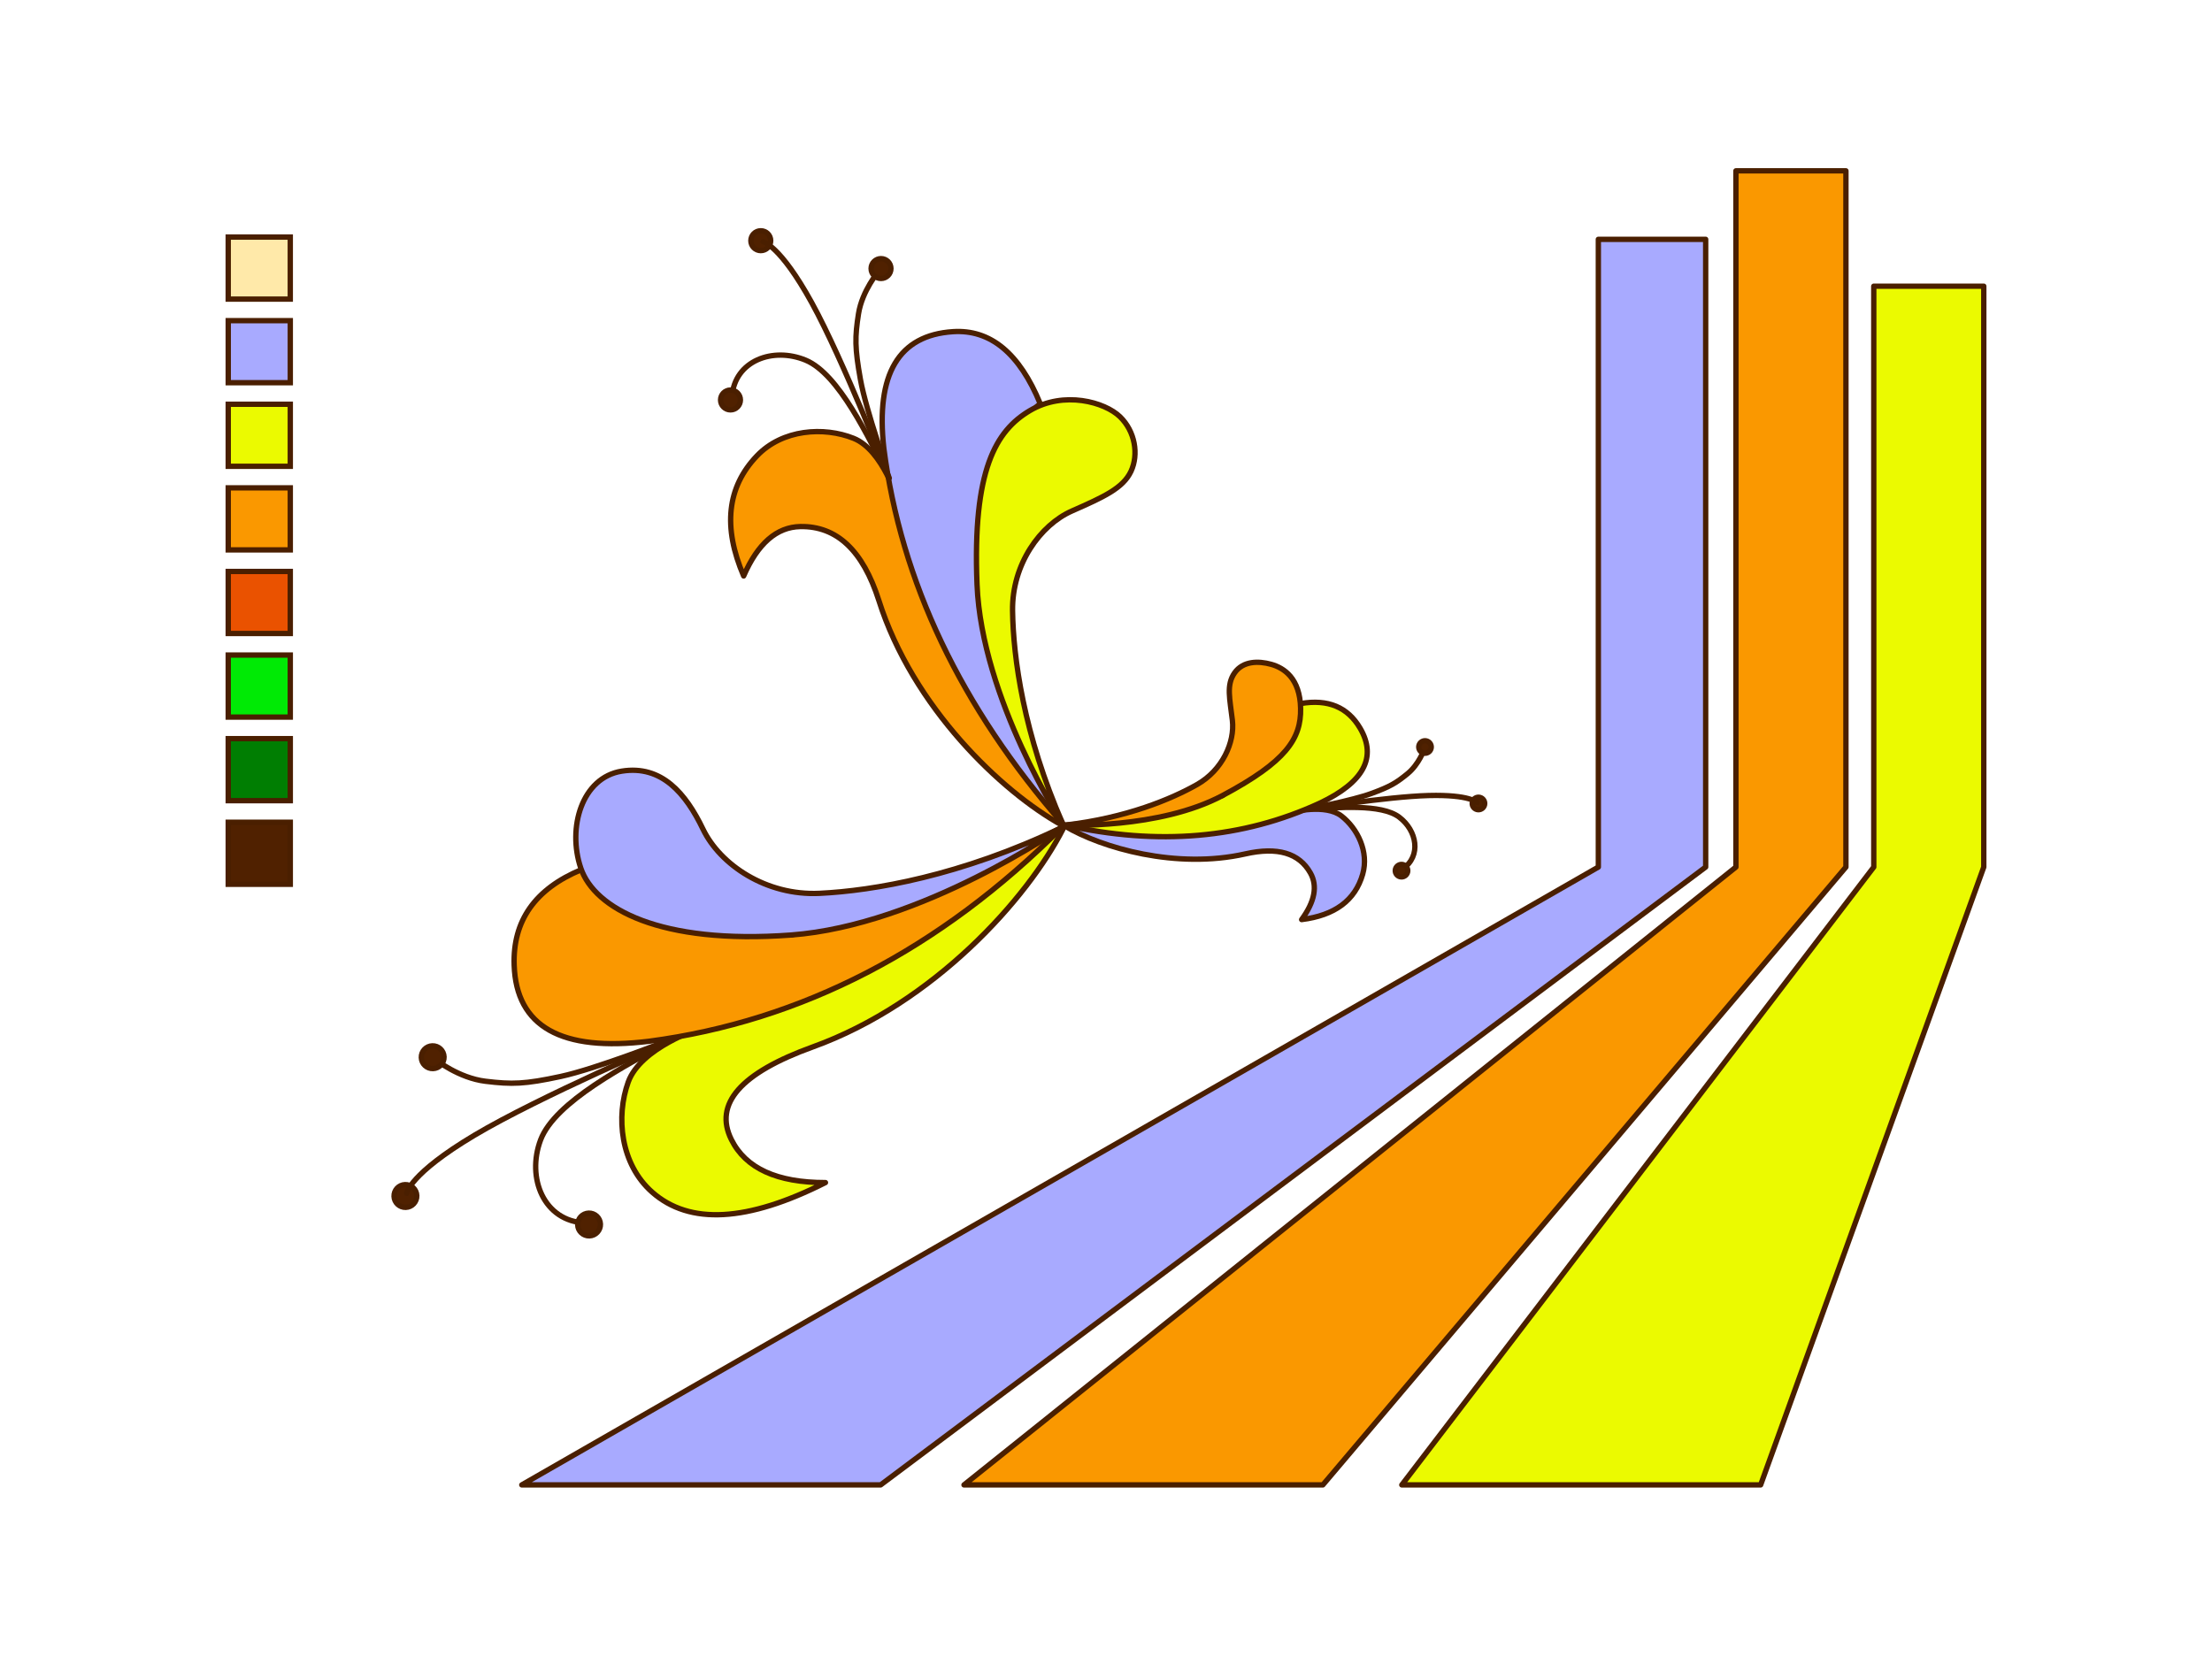
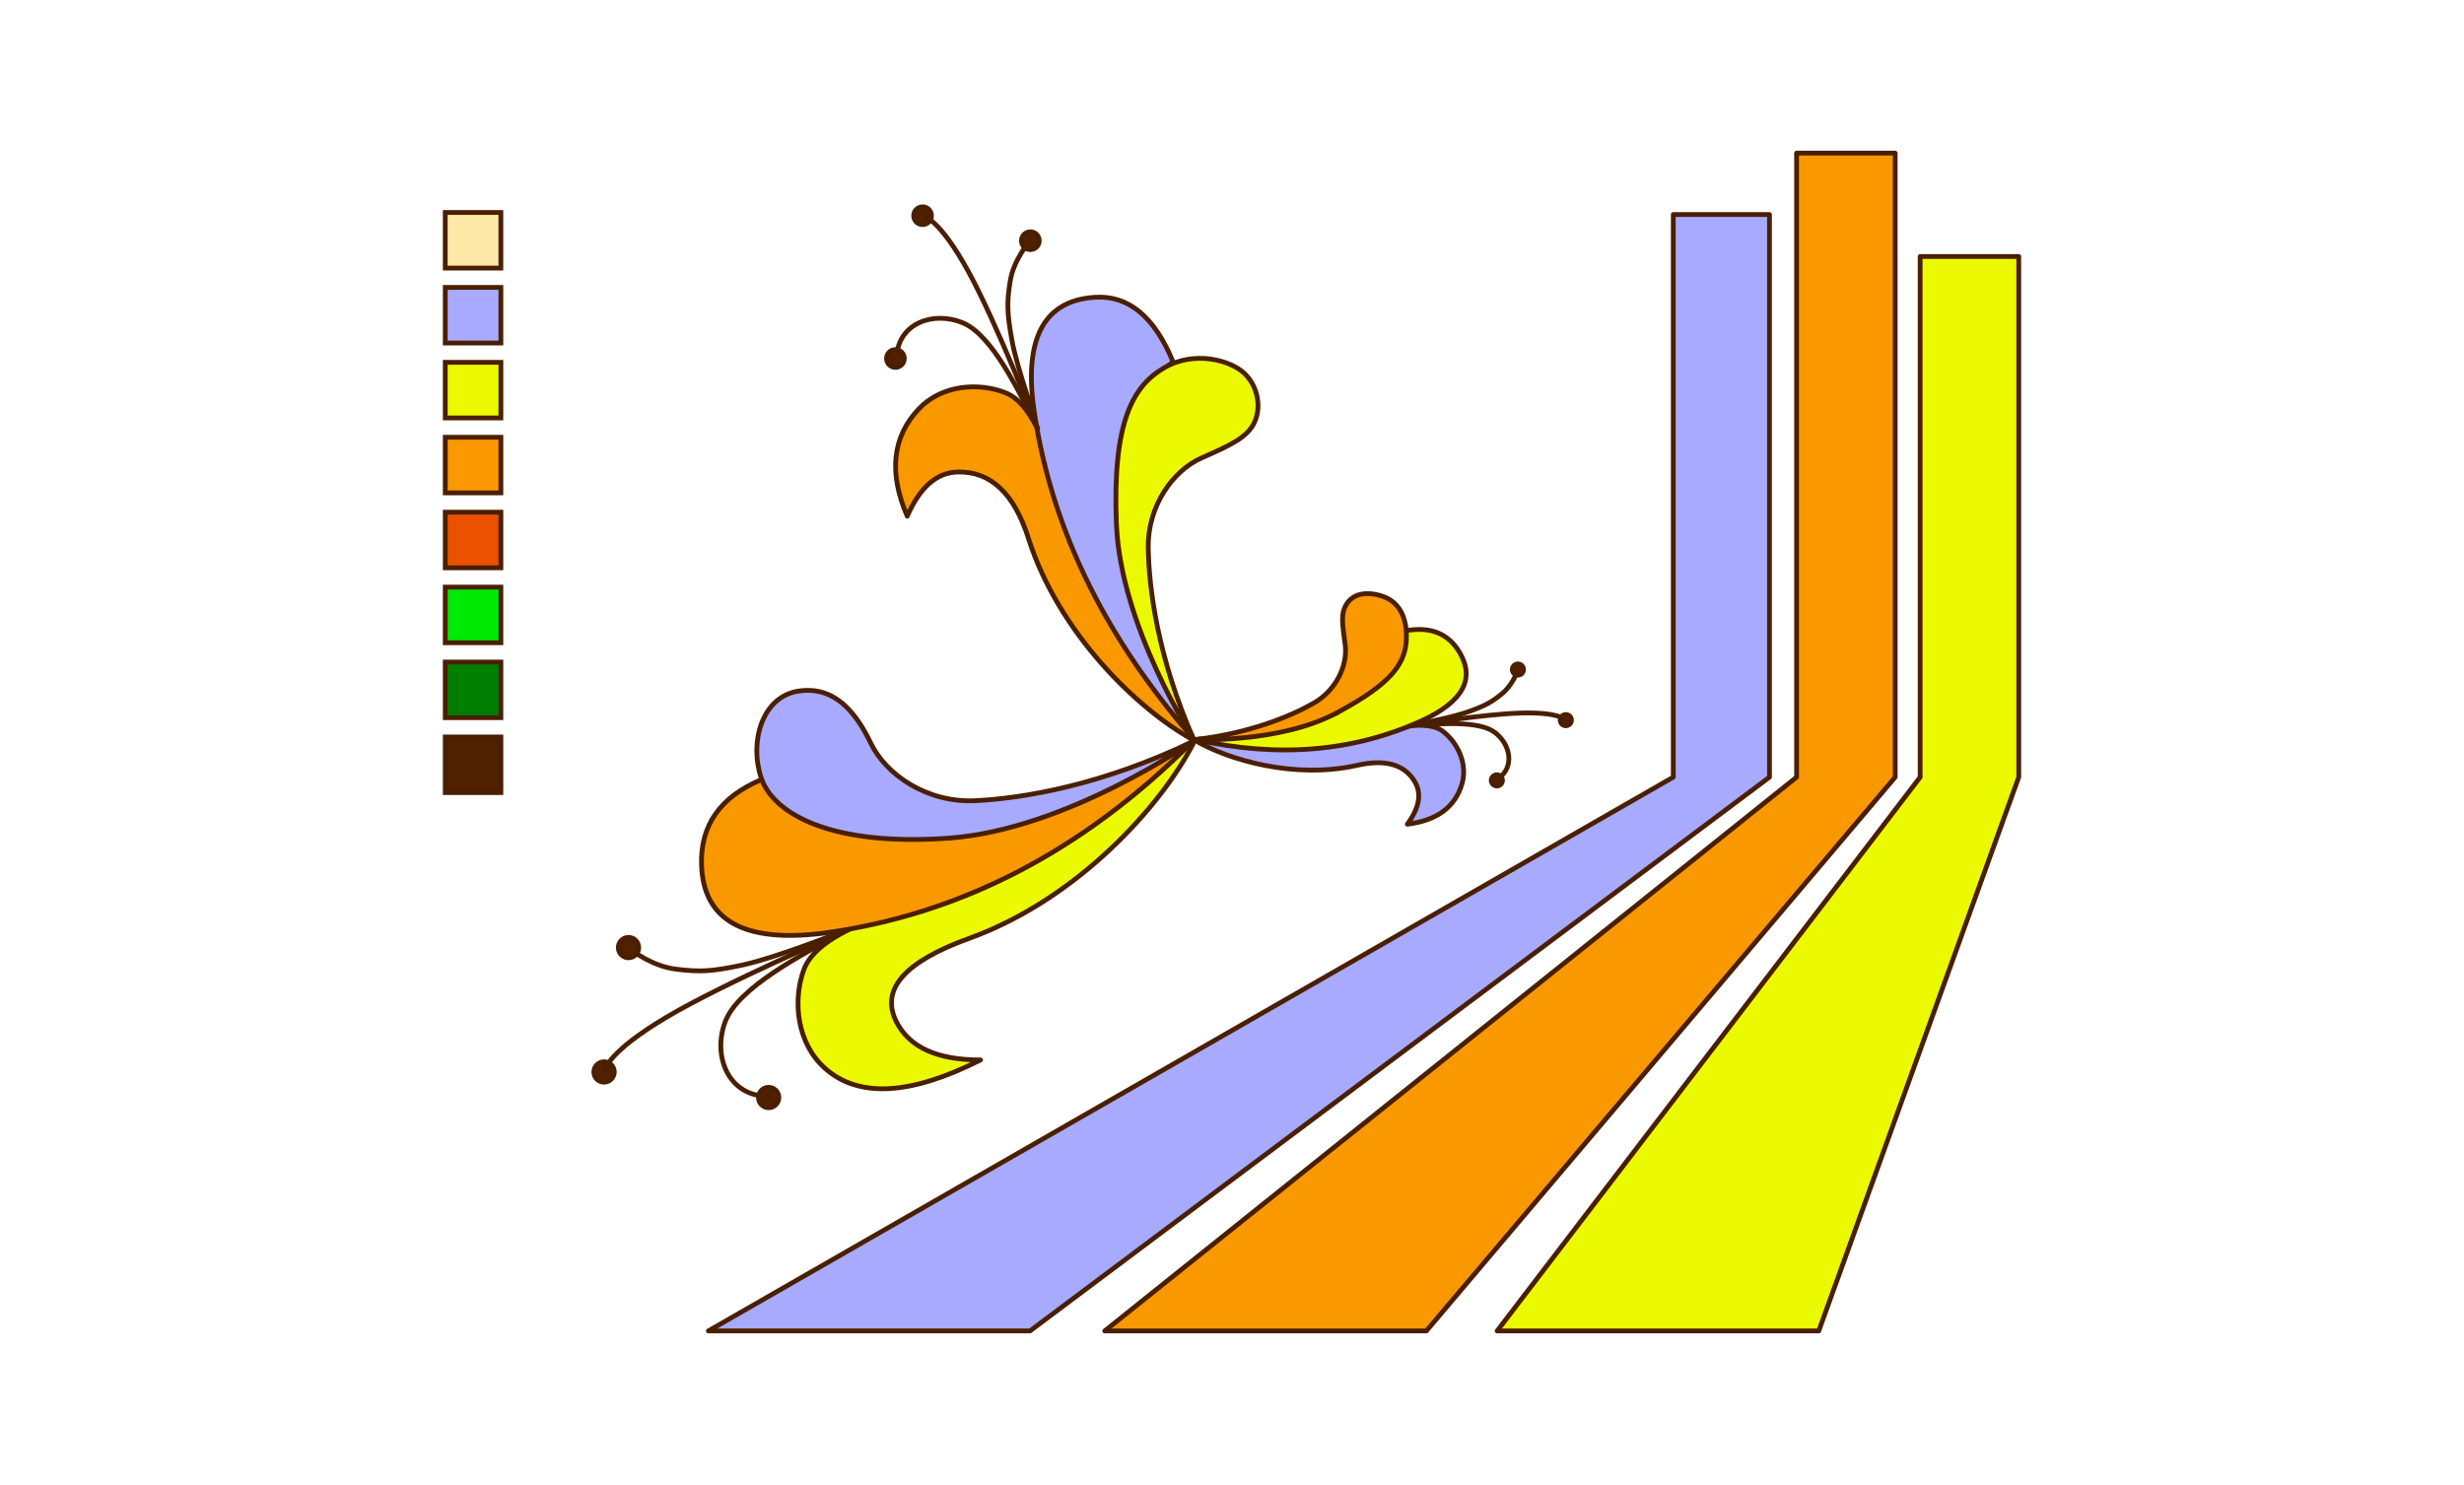
- <svg xmlns="http://www.w3.org/2000/svg" width="100%" height="100%" version="1.1" style="stroke-linecap: round; stroke-linejoin: round; stroke-miterlimit: 20; background: rgba(255, 233, 169, 1);" viewBox="547.754 169.538 827.913 619.841">
-   <defs id="SvgjsDefs1298">
+ <svg xmlns="http://www.w3.org/2000/svg" width="100%" height="100%" version="1.1" style="stroke-linecap: round; stroke-linejoin: round; stroke-miterlimit: 20; background: rgba(255, 233, 169, 1);" viewBox="447.243 169.538 1028.936 619.841">
+   <defs id="SvgjsDefs1390">
    <locks id="locks" />
  </defs>
  <svg id="S-b0-a4ef62" style="overflow: visible; pointer-events: all;" data-disabled="false" data-hidden="false">
    <rect id="R-cb-a13742" width="23.226" height="23.226" style="stroke: rgb(74, 31, 0); stroke-opacity: 1; stroke-width: 2; fill: rgb(255, 233, 169); fill-opacity: 1;" stroke-linecap="butt" stroke-linejoin="miter" stroke-miterlimit="20" transform="matrix(1,0,0,1,633.1735,258.2862)" />
    <rect id="R-98-389cda" width="23.226" height="23.226" style="stroke: rgb(74, 31, 0); stroke-opacity: 1; stroke-width: 2; fill: rgb(168, 170, 255); fill-opacity: 1;" stroke-linecap="butt" stroke-linejoin="miter" stroke-miterlimit="20" transform="matrix(1,0,0,1,633.1785,289.5797)" />
    <rect id="R-06-09978f" width="23.226" height="23.226" style="stroke: rgb(74, 31, 0); stroke-opacity: 1; stroke-width: 2; fill: rgb(235, 250, 0); fill-opacity: 1;" stroke-linecap="butt" stroke-linejoin="miter" stroke-miterlimit="20" transform="matrix(1,0,0,1,633.1785,320.8754)" />
    <rect id="R-ab-9467c4" width="23.226" height="23.226" style="stroke: rgb(74, 31, 0); stroke-opacity: 1; stroke-width: 2; fill: rgb(250, 152, 0); fill-opacity: 1;" stroke-linecap="butt" stroke-linejoin="miter" stroke-miterlimit="20" transform="matrix(1,0,0,1,633.1785,352.1712)" />
    <rect id="R-d4-c0ef37" width="23.226" height="23.226" style="stroke: rgb(74, 31, 0); stroke-opacity: 1; stroke-width: 2; fill: rgb(234, 82, 0); fill-opacity: 1;" stroke-linecap="butt" stroke-linejoin="miter" stroke-miterlimit="20" transform="matrix(1,0,0,1,633.1785,383.4669)" />
    <rect id="R-a2-c4025b" width="23.226" height="23.226" style="stroke: rgb(74, 31, 0); stroke-opacity: 1; stroke-width: 2; fill: rgb(0, 234, 5); fill-opacity: 1;" stroke-linecap="butt" stroke-linejoin="miter" stroke-miterlimit="20" transform="matrix(1,0,0,1,633.1785,414.7627)" />
    <rect id="R-94-fbfa32" width="23.226" height="23.226" style="stroke: rgb(74, 31, 0); stroke-opacity: 1; stroke-width: 2; fill: rgb(0, 126, 2); fill-opacity: 1;" stroke-linecap="butt" stroke-linejoin="miter" stroke-miterlimit="20" transform="matrix(1,0,0,1,633.1785,446.0585)" />
    <rect id="R-17-8a19cc" width="23.226" height="23.226" style="stroke: rgb(74, 31, 0); stroke-opacity: 1; stroke-width: 2; fill: rgb(80, 33, 0); fill-opacity: 1;" stroke-linecap="butt" stroke-linejoin="miter" stroke-miterlimit="20" transform="matrix(1,0,0,1,633.1785,477.3542)" />
    <g id="G-a7-896fd2" transform="matrix(1,0,0,1,-882.9995,-123.2261)">
      <polygon id="P-d0-84b712" points="1324.633,518.279 1324.633,283.287 1364.805,283.287 1364.805,518.279 1056.009,749.579 921.697,749.579" style="stroke: rgb(74, 31, 0); stroke-opacity: 1; stroke-width: 2; fill: rgb(168, 170, 255); fill-opacity: 1;" transform="matrix(1,0,0,1,704.3527,99.0737)" />
      <polygon id="P-86-b3167d" points="1275.614,524.923 1275.614,264.287 1316.786,264.287 1316.786,524.923 1121.009,756.224 986.697,756.224" style="stroke: rgb(74, 31, 0); stroke-opacity: 1; stroke-width: 2px; fill: rgb(250, 152, 0); fill-opacity: 1;" transform="matrix(1,0,0,1,804.8649,92.42865)" />
      <polygon id="P-30-2cf561" points="1227.349,513.732 1227.349,296.287 1268.521,296.287 1268.521,513.732 1185.009,745.032 1050.697,745.032" style="stroke: rgb(74, 31, 0); stroke-opacity: 1; stroke-width: 2px; fill: rgb(235, 250, 0); fill-opacity: 1;" transform="matrix(1,0,0,1,904.7254,103.6204)" />
    </g>
  </svg>
  <svg id="S-ba-70dac7" style="overflow: visible; pointer-events: all;">
    <path id="P-81-040c24" d="M880.573 348.691C872.786 333.038 861.589 309.482 849.321 304.386S822.729 304.538 821.719 318.008 " style="stroke: rgb(74, 31, 0); stroke-opacity: 1; stroke-width: 2px; fill: rgb(80, 33, 0); fill-opacity: 0;" transform="matrix(1,0,0,1,0,0)" />
    <path id="P-45-04500a" d="M880.472 347.401S871.921 323.391 869.8 311.601S867.714 295.699 869.077 287.008S876.657 271.029 876.657 271.029S876.657 271.029 876.657 271.029 " style="stroke: rgb(74, 31, 0); stroke-opacity: 1; stroke-width: 2; fill: rgb(80, 33, 0); fill-opacity: 0;" transform="matrix(1,0,0,1,0,0)" />
    <circle id="C-50-bc2b3a" r="3.717" cx="0" cy="0" style="stroke: rgb(74, 31, 0); stroke-opacity: 1; stroke-width: 2; fill: rgb(80, 33, 0); fill-opacity: 1;" transform="matrix(1,0,0,1,832.5018,259.6413)" />
    <circle id="C-ab-5bf860" r="3.717" cx="0" cy="0" style="stroke: rgb(74, 31, 0); stroke-opacity: 1; stroke-width: 2; fill: rgb(80, 33, 0); fill-opacity: 1;" transform="matrix(1,0,0,1,877.5049,270.0737)" />
    <path id="P-2e-0b2fed" d="M931.215 444.041S895.464 381.355 893.022 373.215S870.059 323.268 870.059 323.268S864.5 303.755 853.358 299.298S826.72 295.844 817.142 305.89Q800.424 323.424 812.204 350.825Q820.141 332.584 833.411 332.332Q853.839 331.944 862.785 359.94C875.474 400.034 908.888 431.683 931.215 444.041 " style="stroke: rgb(74, 31, 0); stroke-opacity: 1; stroke-width: 2px; fill: rgb(250, 152, 0); fill-opacity: 1;" transform="matrix(1,0,0,1,13.88794,34.33148)" />
    <path id="P-50-c207ee" d="M945.56 477.996Q888.23 412.293 878.553 337.332Q873.915 295.695 904.43 293.699Q925.431 292.326 937.092 320.662Q918.452 335.318 918.756 387.889Q918.765 427.789 945.56 477.996 " style="stroke: rgb(74, 31, 0); stroke-opacity: 1; stroke-width: 2px; fill: rgb(168, 170, 255); fill-opacity: 1;" transform="matrix(1,0,0,1,0,0)" />
    <path id="P-e3-0200bc" d="M945.56 477.996S915.148 431.174 913.437 388.332S920.461 330.792 933.242 323.235S961.306 320.077 966.949 325.547S974.023 339.637 971.068 345.973S960.801 355.614 948.976 360.822S926.489 380.755 926.736 398.166S930.823 444.433 945.56 477.996 " style="stroke: rgb(74, 31, 0); stroke-opacity: 1; stroke-width: 2; fill: rgb(235, 250, 0); fill-opacity: 1;" transform="matrix(1,0,0,1,0,0)" />
    <path id="P-a3-caa510" d="M880.595 348.509S863.479 304.47 851.562 282.83S833.337 260.05 833.337 260.05 " style="stroke: rgb(74, 31, 0); stroke-opacity: 1; stroke-width: 2; fill: rgb(80, 33, 0); fill-opacity: 0;" />
    <circle id="C-55-b832e7" r="3.717" cx="0" cy="0" style="stroke: rgb(74, 31, 0); stroke-opacity: 1; stroke-width: 2; fill: rgb(80, 33, 0); fill-opacity: 1;" transform="matrix(1,0,0,1,821.1646,319.2663)" />
    <g id="G-ac-61aff3">
      <circle id="C-44-cca6ca" r="2.342" cx="0" cy="0" style="stroke: rgb(74, 31, 0); stroke-opacity: 1; stroke-width: 2; fill: rgb(80, 33, 0); fill-opacity: 1;" transform="matrix(0.5056105,0.8627618,-0.8627618,0.5056105,1101.116,470.3251)" />
      <path id="P-19-ee8cde" d="M833.337 315.781S844.12 288.036 851.629 274.402S863.111 260.05 863.111 260.05 " style="stroke: rgb(74, 31, 0); stroke-opacity: 1; stroke-width: 2; fill: rgb(80, 33, 0); fill-opacity: 0;" transform="matrix(0.5056105,0.8627618,-0.8627618,0.5056105,888.5904,-406.1418)" />
      <path id="P-95-0eb97e" d="M821.719 331.59C826.625 321.728 833.68 306.888 841.408 303.677S858.162 303.773 858.799 312.259 " style="stroke: rgb(74, 31, 0); stroke-opacity: 1; stroke-width: 2px; fill: rgb(80, 33, 0); fill-opacity: 0;" transform="matrix(0.5056105,0.8627618,-0.8627618,0.5056105,908.0125,-404.0417)" />
      <path id="P-f0-f232aa" d="M868.119 319.145S873.506 304.018 874.843 296.59S876.157 286.572 875.298 281.096S870.522 271.029 870.522 271.029S870.522 271.029 870.522 271.029 " style="stroke: rgb(74, 31, 0); stroke-opacity: 1; stroke-width: 2; fill: rgb(80, 33, 0); fill-opacity: 0;" transform="matrix(0.5056105,0.8627618,-0.8627618,0.5056105,874.5485,-438.1369)" />
      <circle id="C-cb-ba349c" r="2.342" cx="0" cy="0" style="stroke: rgb(74, 31, 0); stroke-opacity: 1; stroke-width: 2; fill: rgb(80, 33, 0); fill-opacity: 1;" transform="matrix(0.5056105,0.8627618,-0.8627618,0.5056105,1081.109,449.1863)" />
      <path id="P-86-530e9d" d="M807.153 389.537S829.677 350.043 831.215 344.914S845.683 313.447 845.683 313.447S849.185 301.153 856.204 298.345S872.987 296.169 879.022 302.498Q889.554 313.545 882.133 330.808Q877.132 319.318 868.772 319.157Q855.876 318.909 850.266 336.551C842.236 361.8 821.219 381.75 807.153 389.537 " style="stroke: rgb(74, 31, 0); stroke-opacity: 1; stroke-width: 2; fill: rgb(168, 170, 255); fill-opacity: 1;" transform="matrix(0.5056105,0.8627618,-0.8627618,0.5056105,874.3253,-414.539)" />
      <path id="P-c6-85380f" d="M879.9 411.286Q916.338 372.289 920.999 324.899Q923.393 297.688 904.417 297.688Q890.706 297.688 885.235 312.163Q893.84 322.513 900.139 354.796Q895.313 379.466 879.9 411.286 " style="stroke: rgb(74, 31, 0); stroke-opacity: 1; stroke-width: 2px; fill: rgb(235, 250, 0); fill-opacity: 1;" transform="matrix(0.5056105,0.8627618,-0.8627618,0.5056105,856.3674,-488.6681)" />
      <path id="P-9c-d023e8" d="M930.81 419.095S949.97 389.596 951.048 362.604S947.544 326.499 937.688 320.968S921.436 318.67 917.88 322.116S911.405 330.533 913.71 335.574S921.207 341.991 928.658 345.272S942.825 357.83 942.669 368.8S940.094 397.949 930.81 419.095 " style="stroke: rgb(74, 31, 0); stroke-opacity: 1; stroke-width: 2px; fill: rgb(250, 152, 0); fill-opacity: 1;" transform="matrix(0.5056105,0.8627618,-0.8627618,0.5056105,837.364,-536.5386)" />
      <circle id="C-04-f4157b" r="2.342" cx="0" cy="0" style="stroke: rgb(74, 31, 0); stroke-opacity: 1; stroke-width: 2; fill: rgb(80, 33, 0); fill-opacity: 1;" transform="matrix(0.5056105,0.8627618,-0.8627618,0.5056105,1072.317,495.4807)" />
    </g>
    <path id="P-e3-9b5c27" d="M882.276 358.553S872.476 331.037 870.045 317.526S867.655 299.301 869.217 289.341S877.904 271.029 877.904 271.029S877.904 271.029 877.904 271.029 " style="stroke: rgb(74, 31, 0); stroke-opacity: 1; stroke-width: 2; fill: rgb(80, 33, 0); fill-opacity: 0;" transform="matrix(-0.03381522,-0.9994282,0.9994282,-0.03381522,469.6394,1452.819)" />
    <circle id="C-56-a37733" r="4.26" cx="0" cy="0" style="stroke: rgb(74, 31, 0); stroke-opacity: 1; stroke-width: 2; fill: rgb(80, 33, 0); fill-opacity: 1;" transform="matrix(-0.03381522,-0.9994282,0.9994282,-0.03381522,699.4949,617.2683)" />
    <circle id="C-f6-99bccb" r="4.26" cx="0" cy="0" style="stroke: rgb(74, 31, 0); stroke-opacity: 1; stroke-width: 2; fill: rgb(80, 33, 0); fill-opacity: 1;" transform="matrix(-0.03381522,-0.9994282,0.9994282,-0.03381522,709.7002,565.318)" />
    <path id="P-45-4cdba0" d="M887.496 361.427S867.881 310.957 854.223 286.157S833.337 260.05 833.337 260.05 " style="stroke: rgb(74, 31, 0); stroke-opacity: 1; stroke-width: 2; fill: rgb(80, 33, 0); fill-opacity: 0;" transform="matrix(-0.03381522,-0.9994282,0.9994282,-0.03381522,468.2087,1457.95)" />
    <path id="P-ad-a16621" d="M889.168 355.441C880.243 337.501 867.411 310.506 853.352 304.666S822.877 304.84 821.719 320.277 " style="stroke: rgb(74, 31, 0); stroke-opacity: 1; stroke-width: 2px; fill: rgb(80, 33, 0); fill-opacity: 0;" transform="matrix(-0.03381522,-0.9994282,0.9994282,-0.03381522,474.4576,1459.436)" />
    <path id="P-82-cb9afe" d="M949.332 465.555S908.361 393.715 905.562 384.385S879.246 327.145 879.246 327.145S872.874 304.782 860.106 299.674S829.527 295.668 818.601 307.228Q799.349 327.597 819.985 372.176Q820.861 345.011 837.245 337.532Q857.674 328.211 870.909 369.172C885.727 415.033 923.745 451.392 949.332 465.555 " style="stroke: rgb(74, 31, 0); stroke-opacity: 1; stroke-width: 2px; fill: rgb(235, 250, 0); fill-opacity: 1;" transform="matrix(-0.03381522,-0.9994282,0.9994282,-0.03381522,512.4748,1444.353)" />
    <path id="P-08-6b447b" d="M955.148 504.327Q888.866 433.389 880.388 347.185Q876.034 297.688 910.552 297.688Q935.493 297.688 945.444 324.017Q929.793 342.846 918.334 401.569Q927.112 446.446 955.148 504.327 " style="stroke: rgb(74, 31, 0); stroke-opacity: 1; stroke-width: 2px; fill: rgb(250, 152, 0); fill-opacity: 1;" transform="matrix(-0.03381522,-0.9994282,0.9994282,-0.03381522,473.4723,1450.968)" />
    <circle id="C-20-77930a" r="4.26" cx="0" cy="0" style="stroke: rgb(74, 31, 0); stroke-opacity: 1; stroke-width: 2; fill: rgb(80, 33, 0); fill-opacity: 1;" transform="matrix(-0.03381522,-0.9994282,0.9994282,-0.03381522,768.2275,627.9427)" />
    <path id="P-eb-2eadf4" d="M950.274 501.245S915.42 447.586 913.46 398.487S925.881 325.362 941.153 320.761S975.036 322.277 976.921 337.318S967.741 360.991 954.189 366.959S928.418 389.803 928.701 409.757S933.385 462.781 950.274 501.245 " style="stroke: rgb(74, 31, 0); stroke-opacity: 1; stroke-width: 2px; fill: rgb(168, 170, 255); fill-opacity: 1;" transform="matrix(-0.03381522,-0.9994282,0.9994282,-0.03381522,476.3876,1445.992)" />
  </svg>
</svg>
